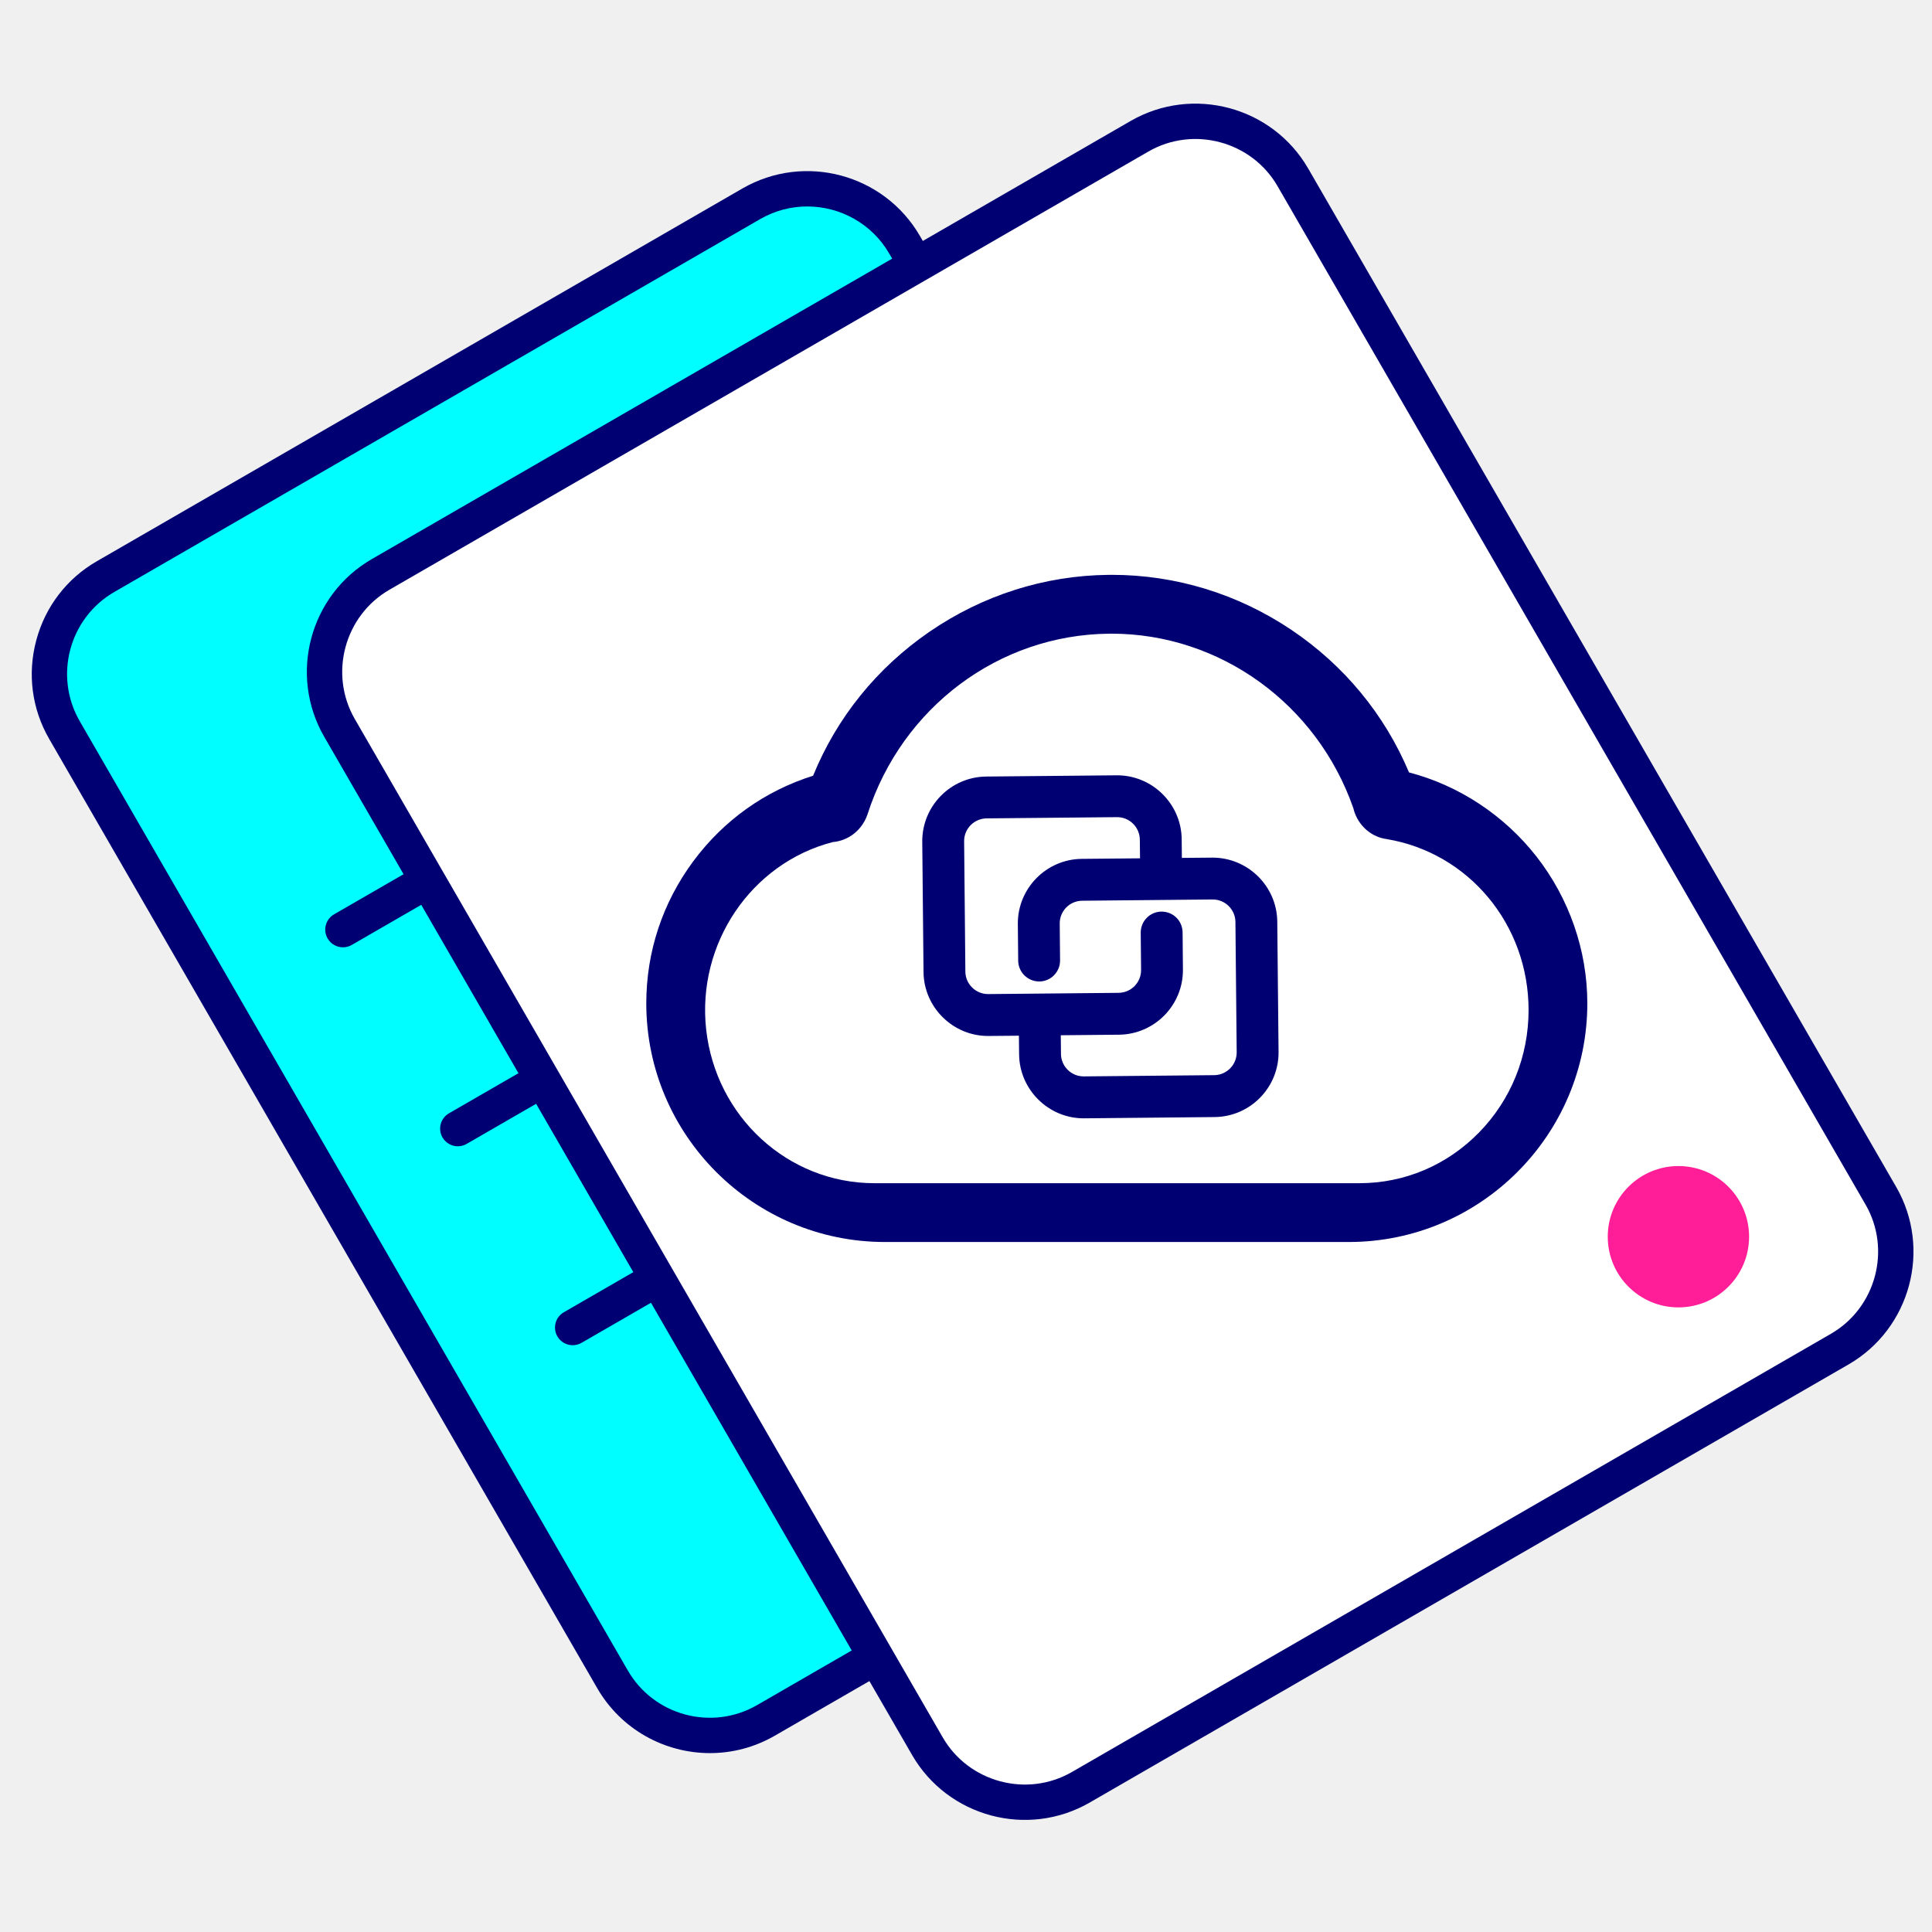
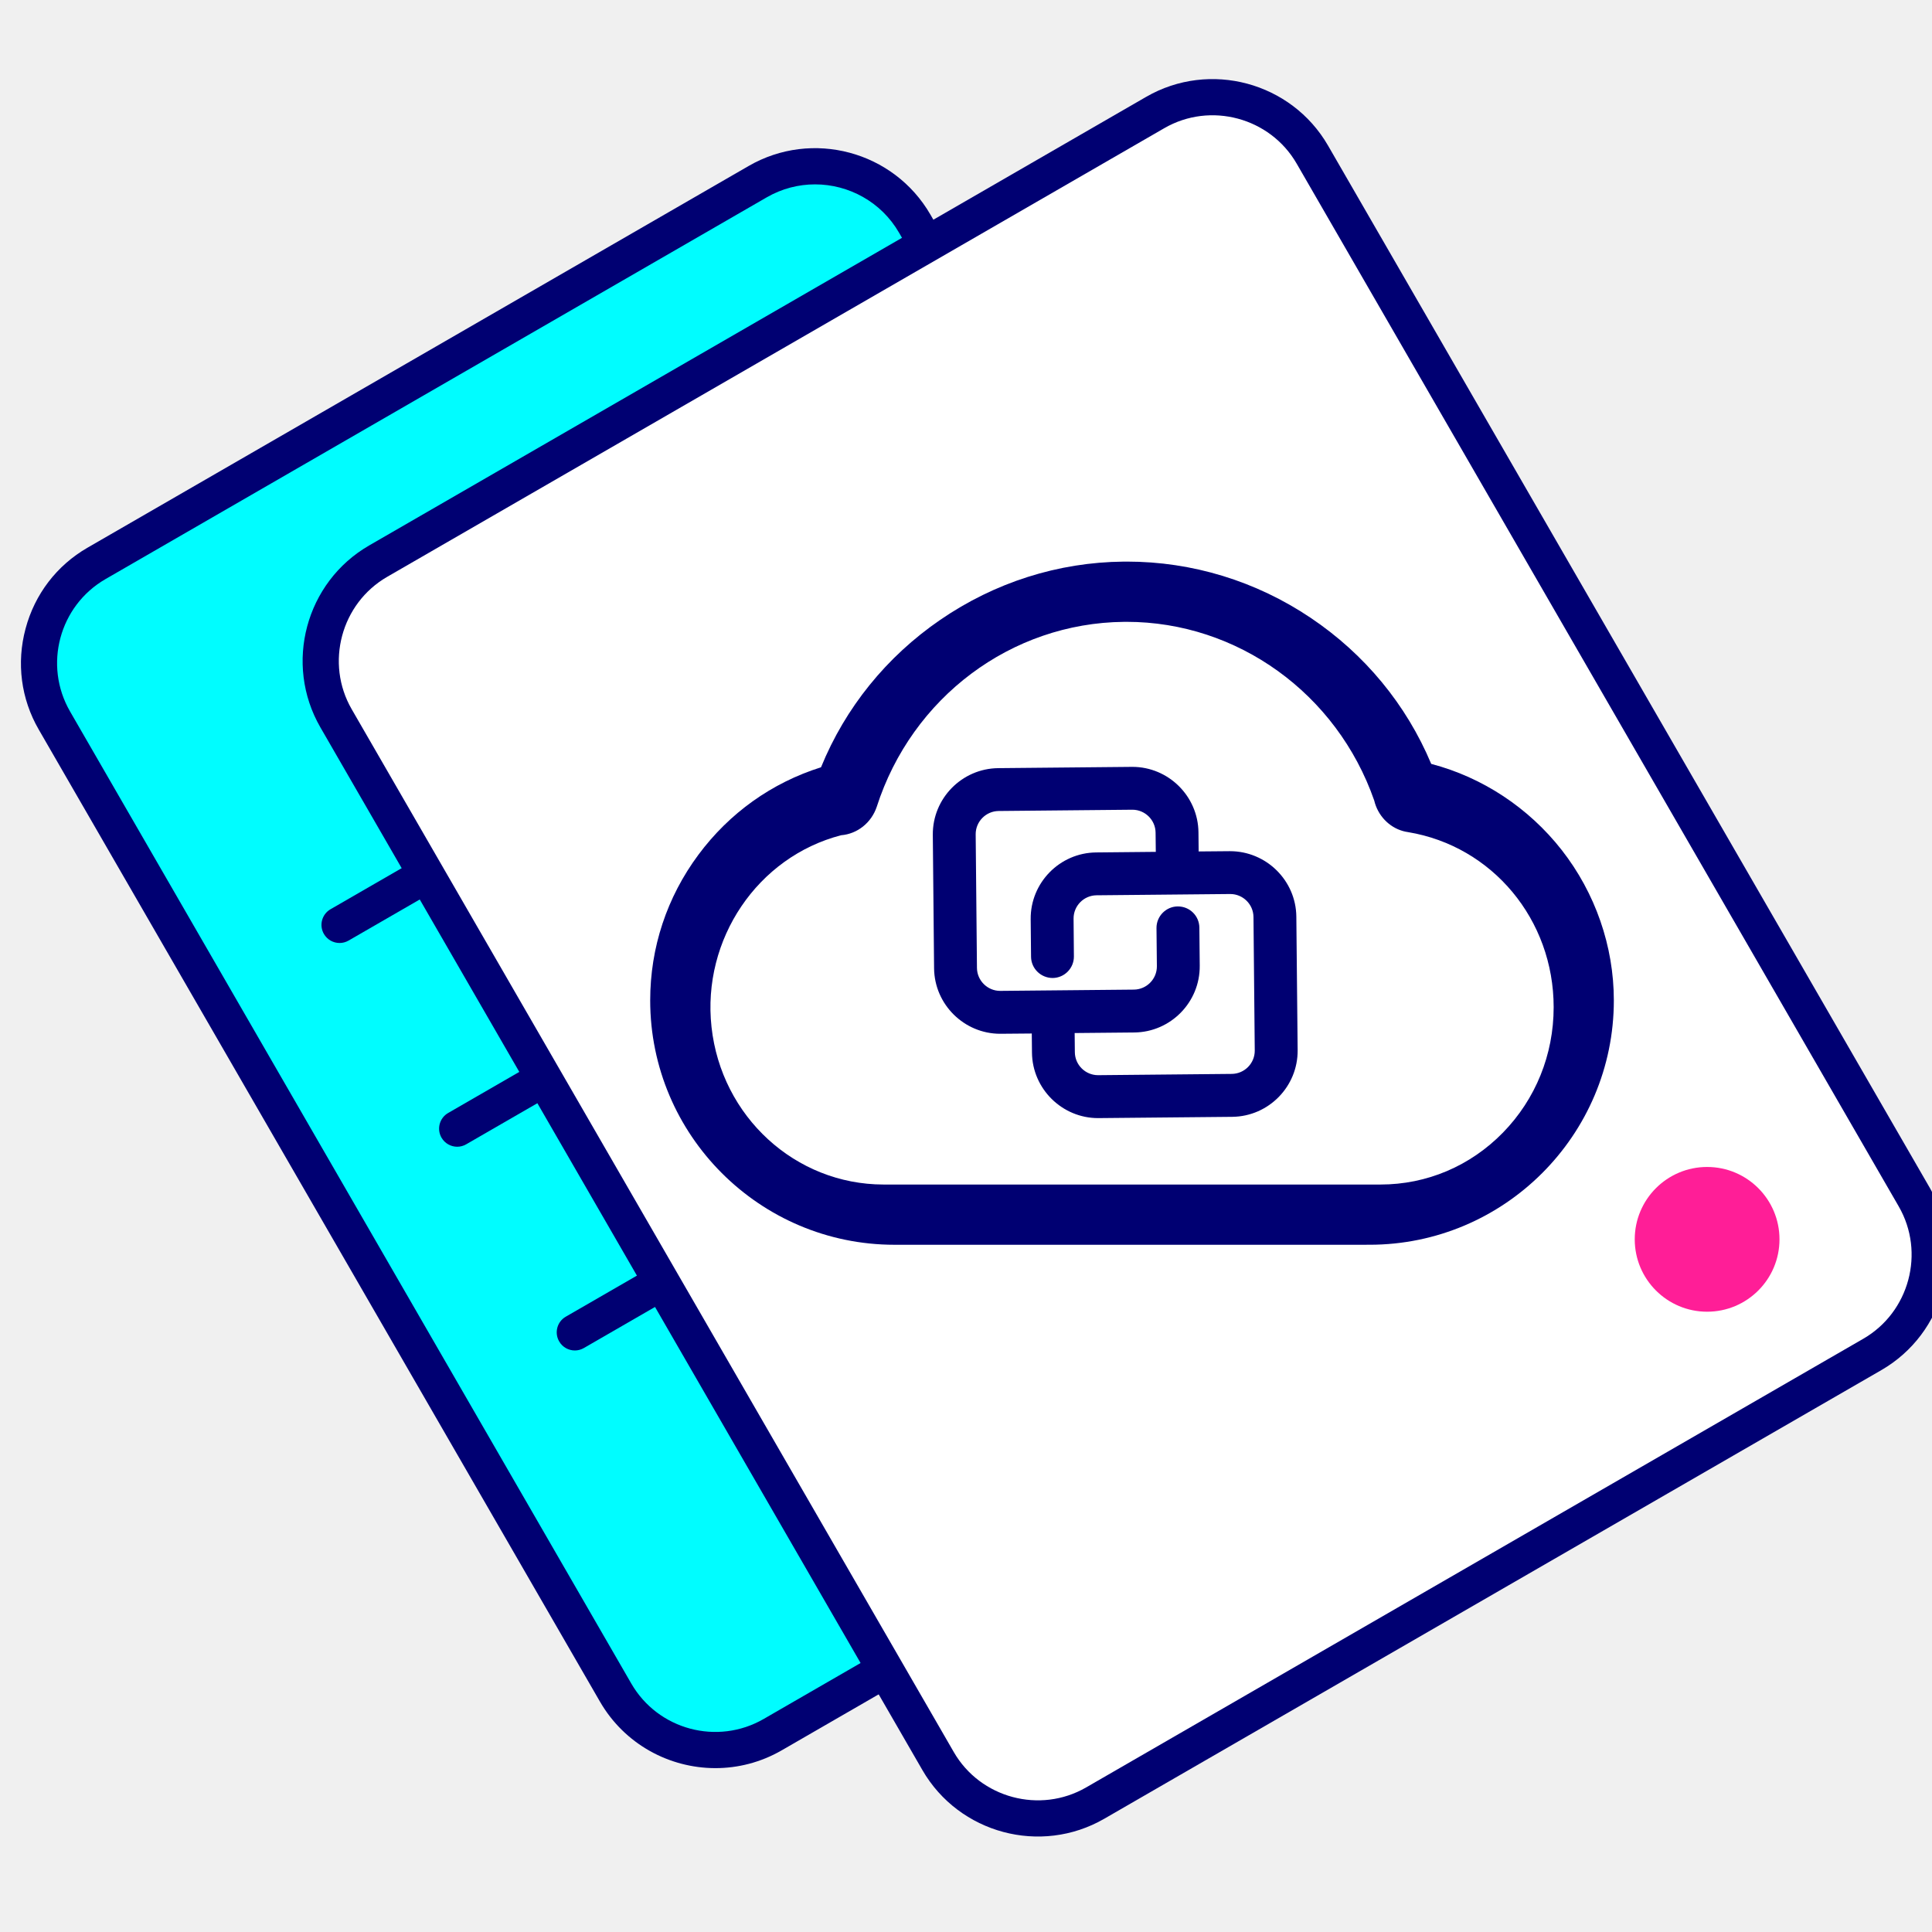
- <svg xmlns="http://www.w3.org/2000/svg" width="64px" height="64px" viewBox="0 0 64 64" version="1.1">
+ <svg xmlns="http://www.w3.org/2000/svg" width="100px" height="100px" viewBox="0 0 100 100" version="1.1">
  <g id="手机" stroke="none" stroke-width="1" fill="none" fill-rule="evenodd">
-     <g id="elara" transform="translate(1, 4)" fill-rule="nonzero">
-       <path d="M45.762,40.641 L24.372,52.991 C22.6,54.014 20.313,53.401 19.29,51.629 L1.135,20.183 C0.111,18.411 0.725,16.124 2.496,15.101 L23.885,2.752 C25.658,1.728 27.945,2.341 28.967,4.113 L47.123,35.559 C48.146,37.332 47.533,39.619 45.762,40.641 Z" id="路径" fill="#00FDFF" />
-       <path d="M22.519,54.074 C21.029,54.074 19.58,53.301 18.783,51.922 L0.628,20.476 C0.055,19.483 -0.097,18.323 0.202,17.209 C0.5,16.096 1.212,15.167 2.204,14.594 L23.593,2.244 C25.649,1.057 28.288,1.764 29.476,3.82 L47.631,35.266 C48.204,36.259 48.355,37.419 48.056,38.532 C47.758,39.646 47.047,40.575 46.054,41.148 L24.665,53.498 C23.988,53.888 23.249,54.074 22.519,54.074 Z M25.741,2.839 C25.21,2.839 24.672,2.974 24.179,3.259 L2.789,15.608 C1.292,16.472 0.777,18.393 1.641,19.89 L19.797,51.337 C20.661,52.834 22.582,53.348 24.079,52.484 L45.468,40.135 C46.19,39.718 46.708,39.041 46.925,38.23 C47.142,37.418 47.032,36.574 46.616,35.852 L28.461,4.406 C27.881,3.401 26.825,2.839 25.741,2.839 Z" id="形状" fill="#000072" />
-       <path d="M10.361,27.381 C10.158,27.381 9.962,27.276 9.853,27.088 C9.691,26.808 9.787,26.45 10.067,26.288 L28.328,15.746 C28.608,15.584 28.965,15.68 29.127,15.96 C29.289,16.24 29.193,16.598 28.913,16.759 L10.653,27.302 C10.561,27.355 10.46,27.381 10.361,27.381 Z" id="路径" fill="#000072" />
-       <path d="M14.166,33.972 C13.964,33.972 13.767,33.867 13.658,33.679 C13.497,33.399 13.593,33.041 13.873,32.88 L32.133,22.337 C32.413,22.175 32.771,22.271 32.932,22.551 C33.094,22.831 32.998,23.189 32.718,23.351 L14.458,33.893 C14.366,33.947 14.265,33.972 14.166,33.972 Z" id="路径" fill="#000072" />
-       <path d="M17.971,40.562 C17.769,40.562 17.572,40.457 17.464,40.27 C17.302,39.99 17.398,39.631 17.678,39.47 L35.938,28.927 C36.218,28.766 36.576,28.862 36.737,29.142 C36.899,29.422 36.803,29.78 36.523,29.941 L18.263,40.484 C18.171,40.537 18.07,40.562 17.971,40.562 Z" id="路径" fill="#000072" />
-       <path d="M59.944,40.691 L34.803,55.206 C33.031,56.229 30.744,55.616 29.721,53.844 L10.246,20.111 C9.223,18.339 9.836,16.052 11.607,15.029 L36.747,0.514 C38.52,-0.509 40.806,0.104 41.829,1.876 L61.305,35.609 C62.329,37.381 61.715,39.668 59.944,40.691 Z" id="路径" stroke="#000072" stroke-width="1.171" fill="#FFFFFF" />
-       <circle id="椭圆形" fill="#FF1E97" cx="54.6" cy="36.968" r="2.341" />
-       <path d="M49.895,24.37 C48.826,23.006 47.331,22.02 45.675,21.587 C44.868,19.666 43.52,18.033 41.773,16.861 C40,15.671 37.944,15.042 35.827,15.042 L35.721,15.043 C33.606,15.064 31.556,15.716 29.791,16.927 C28.052,18.121 26.72,19.769 25.935,21.697 C24.341,22.198 22.971,23.176 21.969,24.526 C20.948,25.901 20.409,27.53 20.409,29.238 C20.409,33.596 23.954,37.143 28.312,37.143 L40.391,37.143 L43.679,37.143 C48.037,37.143 51.582,33.596 51.582,29.238 C51.583,27.49 50.984,25.762 49.895,24.37 Z M47.994,33.516 C46.936,34.599 45.529,35.195 44.033,35.195 L27.956,35.195 C25.103,35.191 22.711,32.999 22.392,30.098 C22.081,27.259 23.883,24.595 26.585,23.895 C27.112,23.851 27.562,23.493 27.737,22.977 C28.876,19.433 32.09,17.028 35.734,16.992 L35.819,16.991 C39.407,16.991 42.626,19.314 43.831,22.772 C43.845,22.831 43.863,22.89 43.884,22.946 C44.06,23.404 44.461,23.73 44.927,23.794 C47.656,24.247 49.636,26.629 49.636,29.459 C49.636,30.992 49.053,32.432 47.994,33.516 Z" id="形状" fill="#000072" />
-       <path d="M41.311,26.526 L41.311,26.526 C41.299,25.358 40.338,24.41 39.166,24.41 C39.162,24.41 39.158,24.41 39.154,24.41 L38.151,24.419 L38.145,23.799 C38.133,22.632 37.173,21.683 36.007,21.683 L31.667,21.724 C30.491,21.737 29.541,22.704 29.551,23.882 L29.593,28.202 C29.605,29.369 30.564,30.318 31.731,30.318 C31.731,30.318 31.731,30.318 31.732,30.318 L32.753,30.309 L32.759,30.93 C32.772,32.096 33.731,33.046 34.898,33.046 L39.238,33.004 C40.414,32.992 41.364,32.025 41.354,30.848 L41.311,26.526 Z M36.07,30.276 C37.247,30.263 38.196,29.296 38.186,28.118 L38.175,26.884 C38.172,26.699 38.099,26.525 37.967,26.396 C37.837,26.268 37.664,26.198 37.475,26.198 C37.093,26.201 36.785,26.515 36.788,26.898 L36.8,28.132 C36.803,28.545 36.47,28.884 36.057,28.889 L31.738,28.93 L31.73,28.93 C31.321,28.93 30.983,28.597 30.979,28.188 L30.938,23.868 C30.934,23.455 31.268,23.115 31.681,23.11 L36,23.069 L36.008,23.069 C36.417,23.069 36.754,23.402 36.758,23.812 L36.765,24.433 L34.833,24.451 C33.657,24.464 32.708,25.431 32.717,26.608 L32.729,27.826 C32.733,28.205 33.044,28.513 33.43,28.513 C33.812,28.509 34.119,28.195 34.116,27.813 L34.105,26.594 C34.101,26.181 34.434,25.842 34.847,25.838 L39.166,25.796 L39.174,25.796 C39.584,25.796 39.921,26.13 39.925,26.539 L39.967,30.858 C39.97,31.271 39.637,31.611 39.224,31.616 L34.904,31.657 L34.896,31.657 C34.487,31.657 34.15,31.324 34.146,30.915 L34.14,30.294 L36.07,30.276 Z" id="形状" fill="#000072" />
+     <g id="elara" transform="translate(1, 5)" fill-rule="nonzero">
+       <path d="M73.219,65.026 L38.995,84.785 C36.16,86.423 32.5,85.441 30.864,82.607 L1.816,32.293 C0.178,29.457 1.159,25.798 3.994,24.162 L38.217,4.403 C41.052,2.765 44.712,3.746 46.348,6.581 L75.396,56.895 C77.034,59.731 76.054,63.39 73.219,65.026 Z" id="路径" fill="#00FDFF" />
+       <path d="M36.03,86.518 C33.647,86.518 31.328,85.282 30.053,83.075 L1.005,32.761 C0.087,31.173 -0.155,29.317 0.324,27.535 C0.801,25.753 1.939,24.267 3.527,23.35 L37.75,3.591 C41.039,1.691 45.261,2.822 47.161,6.112 L76.209,56.426 C77.127,58.014 77.368,59.87 76.89,61.652 C76.413,63.433 75.275,64.92 73.687,65.837 L39.463,85.596 C38.381,86.221 37.199,86.518 36.03,86.518 Z M41.186,4.543 C40.336,4.543 39.474,4.759 38.686,5.214 L4.462,24.973 C2.066,26.356 1.243,29.429 2.626,31.825 L31.675,82.139 C33.058,84.534 36.131,85.357 38.527,83.974 L72.75,64.215 C73.904,63.549 74.732,62.466 75.079,61.168 C75.428,59.868 75.252,58.518 74.585,57.363 L45.537,7.049 C44.61,5.442 42.92,4.543 41.186,4.543 Z" id="形状" fill="#000072" />
+       <path d="M16.577,43.809 C16.253,43.809 15.939,43.641 15.765,43.341 C15.506,42.893 15.66,42.32 16.108,42.062 L45.324,25.193 C45.772,24.935 46.344,25.088 46.603,25.536 C46.862,25.984 46.708,26.556 46.26,26.815 L17.044,43.683 C16.897,43.768 16.736,43.809 16.577,43.809 Z" id="路径" fill="#000072" />
+       <path d="M22.665,54.355 C22.342,54.355 22.027,54.187 21.853,53.887 C21.595,53.439 21.748,52.865 22.196,52.608 L51.412,35.739 C51.86,35.48 52.434,35.634 52.692,36.082 C52.95,36.53 52.797,37.102 52.349,37.361 L23.132,54.228 C22.986,54.314 22.824,54.355 22.665,54.355 Z" id="路径" fill="#000072" />
+       <path d="M28.754,64.9 C28.43,64.9 28.115,64.732 27.942,64.431 C27.683,63.983 27.836,63.41 28.284,63.152 L57.501,46.284 C57.949,46.025 58.522,46.179 58.78,46.627 C59.039,47.075 58.885,47.648 58.437,47.906 L29.221,64.774 C29.074,64.859 28.913,64.9 28.754,64.9 Z" id="路径" fill="#000072" />
+       <path d="M95.91,65.106 L55.685,88.329 C52.849,89.966 49.19,88.985 47.554,86.15 L16.393,32.178 C14.756,29.343 15.737,25.683 18.572,24.046 L58.796,0.823 C61.631,-0.814 65.29,0.167 66.927,3.002 L98.088,56.974 C99.726,59.81 98.745,63.469 95.91,65.106 Z" id="路径" stroke="#000072" stroke-width="1.873" fill="#FFFFFF" />
+       <circle id="椭圆形" fill="#FF1E97" cx="87.36" cy="59.148" r="3.746" />
+       <path d="M79.831,38.993 C78.122,36.81 75.729,35.232 73.08,34.539 C71.789,31.465 69.633,28.853 66.837,26.977 C64,25.073 60.71,24.068 57.323,24.068 L57.154,24.069 C53.77,24.102 50.49,25.145 47.666,27.084 C44.884,28.993 42.753,31.63 41.496,34.714 C38.946,35.517 36.754,37.081 35.15,39.241 C33.516,41.442 32.654,44.048 32.654,46.78 C32.654,53.754 38.326,59.429 45.3,59.429 L64.625,59.429 L69.886,59.428 C76.859,59.428 82.532,53.754 82.532,46.78 C82.533,43.985 81.574,41.219 79.831,38.993 Z M76.791,53.626 C75.097,55.358 72.847,56.311 70.454,56.311 L44.729,56.311 C40.164,56.306 36.337,52.799 35.828,48.157 C35.329,43.615 38.212,39.352 42.536,38.232 C43.379,38.162 44.099,37.588 44.379,36.763 C46.201,31.093 51.344,27.245 57.174,27.187 L57.31,27.186 C63.052,27.186 68.201,30.903 70.13,36.436 C70.152,36.53 70.181,36.624 70.215,36.714 C70.496,37.447 71.138,37.968 71.884,38.071 C76.25,38.796 79.418,42.607 79.417,47.134 C79.417,49.587 78.484,51.892 76.791,53.626 Z" id="形状" fill="#000072" />
+       <path d="M66.098,42.442 L66.098,42.442 C66.078,40.572 64.541,39.057 62.665,39.057 C62.66,39.057 62.653,39.057 62.647,39.057 L61.042,39.071 L61.032,38.078 C61.012,36.211 59.478,34.693 57.612,34.693 L50.668,34.759 C48.785,34.779 47.266,36.327 47.282,38.211 L47.348,45.123 C47.368,46.99 48.903,48.508 50.77,48.508 C50.77,48.508 50.77,48.508 50.771,48.508 L52.405,48.494 L52.415,49.488 C52.435,51.354 53.969,52.873 55.836,52.873 L62.78,52.807 C64.663,52.787 66.182,51.24 66.166,49.357 L66.098,42.442 Z M57.712,48.441 C59.595,48.421 61.114,46.873 61.098,44.989 L61.079,43.015 C61.076,42.718 60.958,42.44 60.748,42.234 C60.539,42.029 60.263,41.916 59.96,41.916 C59.349,41.922 58.856,42.424 58.86,43.036 L58.88,45.011 C58.885,45.671 58.352,46.215 57.691,46.222 L50.781,46.288 L50.768,46.288 C50.113,46.288 49.573,45.755 49.567,45.1 L49.501,38.189 C49.495,37.528 50.028,36.985 50.689,36.977 L57.6,36.911 L57.613,36.911 C58.268,36.911 58.807,37.444 58.813,38.099 L58.824,39.092 L55.733,39.122 C53.851,39.142 52.332,40.69 52.348,42.572 L52.367,44.522 C52.372,45.128 52.871,45.621 53.488,45.621 C54.099,45.614 54.591,45.112 54.585,44.501 L54.568,42.551 C54.562,41.89 55.095,41.347 55.756,41.34 L62.666,41.274 L62.679,41.274 C63.334,41.274 63.874,41.807 63.88,42.463 L63.946,49.373 C63.952,50.034 63.419,50.577 62.758,50.585 L55.847,50.651 L55.834,50.651 C55.179,50.651 54.64,50.118 54.634,49.464 L54.624,48.47 L57.712,48.441 Z" id="形状" fill="#000072" />
    </g>
  </g>
</svg>
